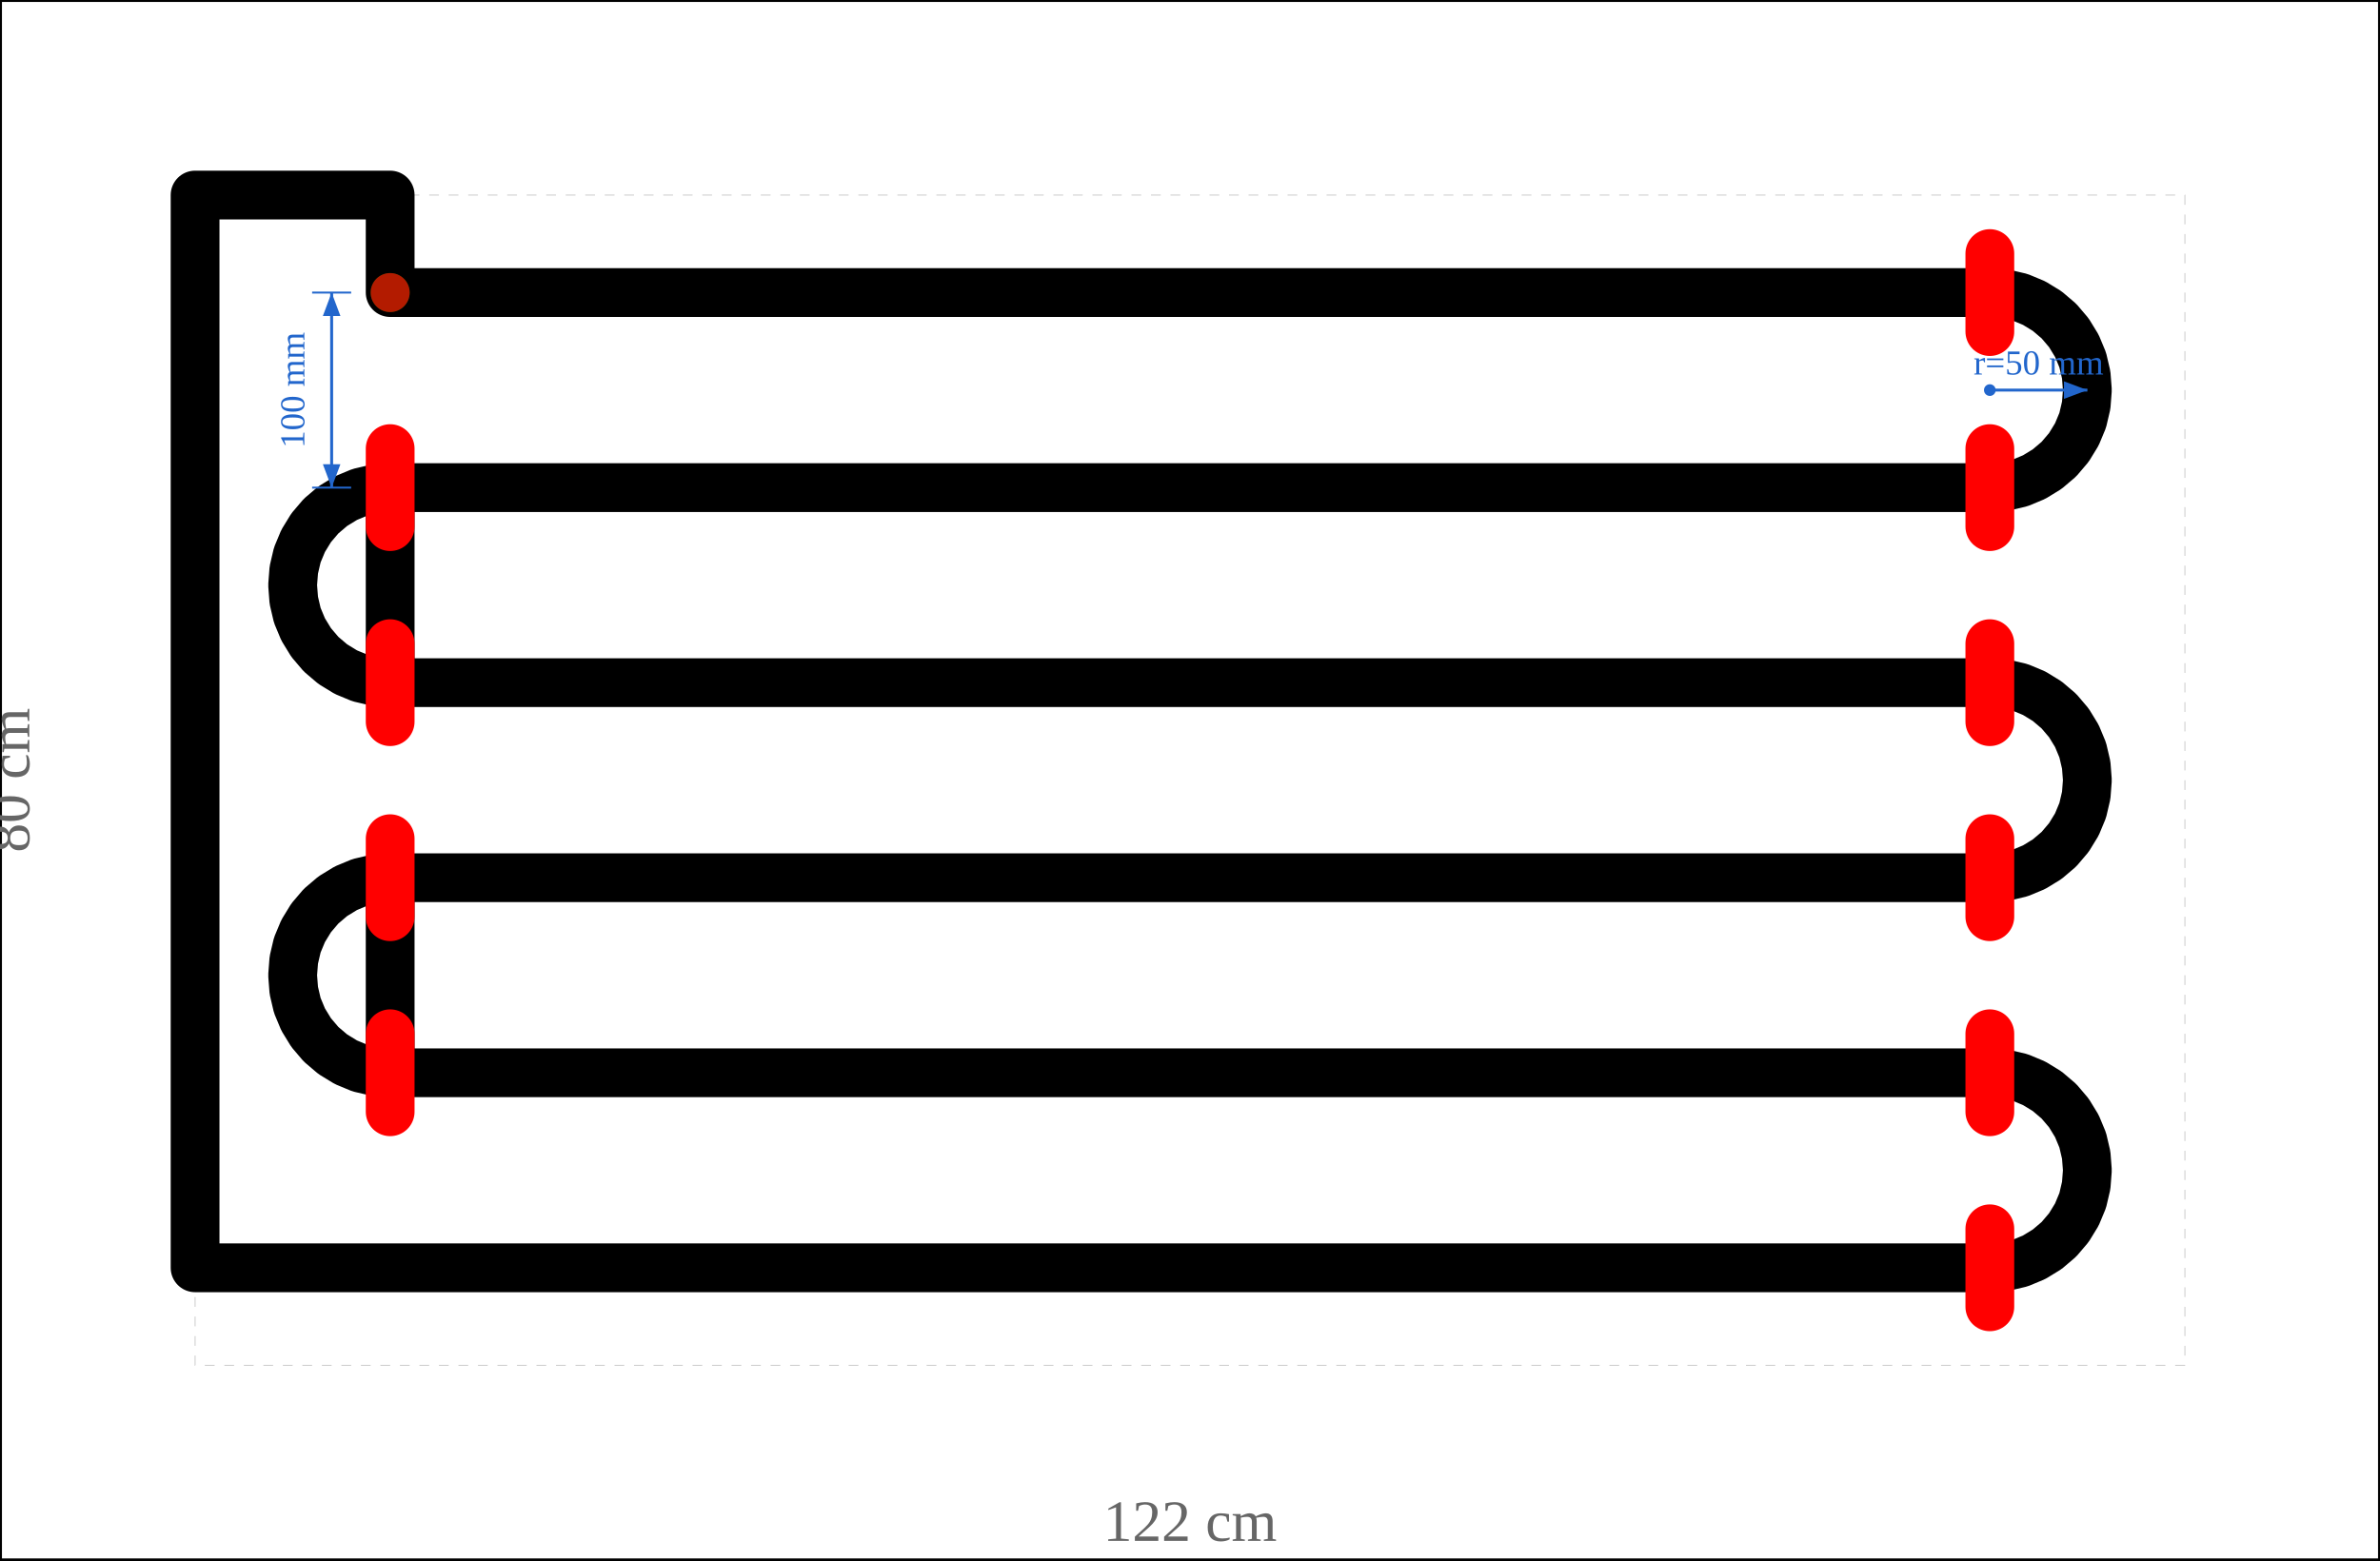
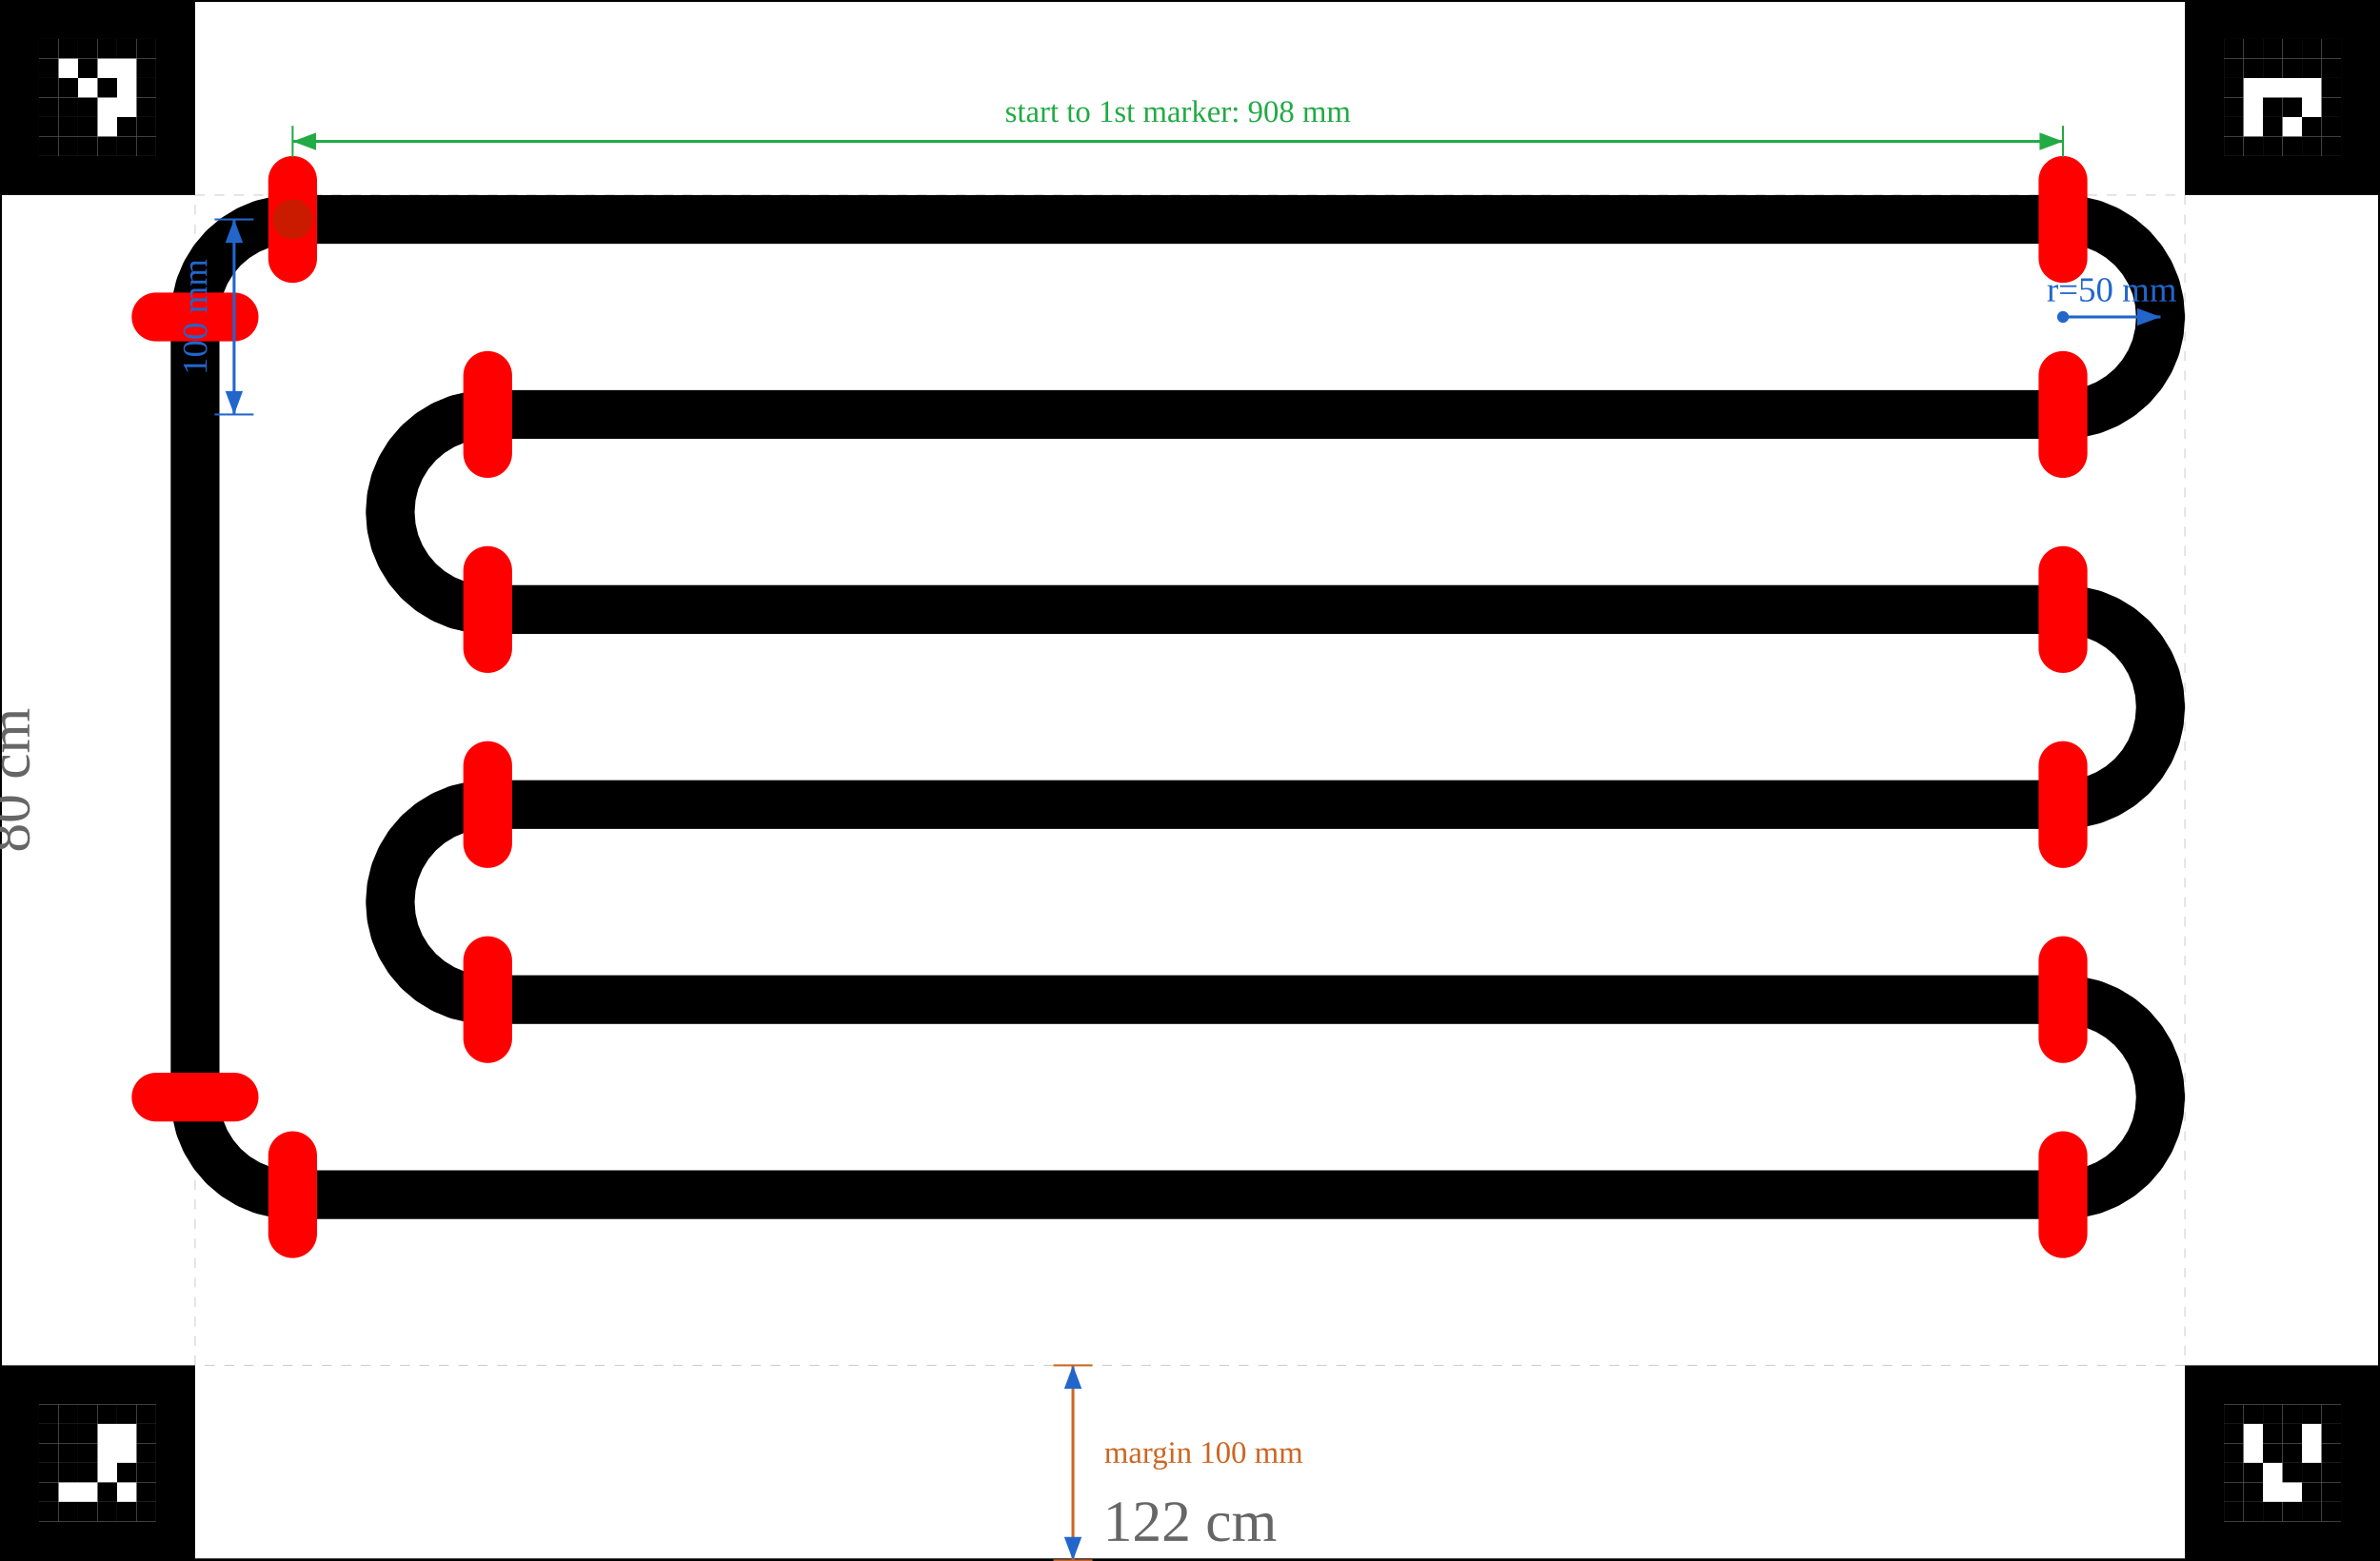
<svg xmlns="http://www.w3.org/2000/svg" width="1220.0mm" height="800.0mm" viewBox="0 0 1220.0 800.0">
  <defs>
    <marker id="arr" markerWidth="8" markerHeight="6" refX="8" refY="3" orient="auto">
      <path d="M0,0 L8,3 L0,6" fill="#2266cc" />
    </marker>
    <marker id="arr-rev" markerWidth="8" markerHeight="6" refX="0" refY="3" orient="auto">
      <path d="M8,0 L0,3 L8,6" fill="#2266cc" />
    </marker>
+     <marker id="arr-green" markerWidth="8" markerHeight="6" refX="8" refY="3" orient="auto">
+       <path d="M0,0 L8,3 L0,6" fill="#22aa44" />
+     </marker>
+     <marker id="arr-green-rev" markerWidth="8" markerHeight="6" refX="0" refY="3" orient="auto">
+       <path d="M8,0 L0,3 L8,6" fill="#22aa44" />
+     </marker>
  </defs>
  <rect x="0" y="0" width="1220.0" height="800.0" fill="white" stroke="black" stroke-width="2" />
  <rect x="100.0" y="100.0" width="1020.0" height="600.0" fill="none" stroke="#ccc" stroke-width="0.5" stroke-dasharray="5,5" />
-   <polyline points="200.0,150.0 1020.0,150.0 1020.0,150.0 1027.8,150.6 1035.5,152.4 1042.7,155.4 1049.4,159.5 1055.4,164.6 1060.5,170.6 1064.6,177.3 1067.6,184.5 1069.4,192.2 1070.0,200.0 1069.4,207.8 1067.6,215.5 1064.6,222.7 1060.5,229.4 1055.4,235.4 1049.4,240.5 1042.7,244.6 1035.5,247.6 1027.8,249.4 1020.0,250.0 1020.0,250.0 200.0,250.0 200.0,350.0 192.2,349.4 184.5,347.6 177.3,344.6 170.6,340.5 164.6,335.4 159.5,329.4 155.4,322.7 152.4,315.5 150.6,307.8 150.0,300.0 150.6,292.2 152.4,284.5 155.4,277.3 159.5,270.6 164.6,264.6 170.6,259.5 177.3,255.4 184.5,252.4 192.2,250.6 200.0,250.0 200.0,350.0 1020.0,350.0 1020.0,350.0 1027.8,350.6 1035.5,352.4 1042.7,355.4 1049.4,359.5 1055.4,364.6 1060.5,370.6 1064.6,377.3 1067.6,384.5 1069.4,392.2 1070.0,400.0 1069.4,407.8 1067.6,415.5 1064.6,422.7 1060.5,429.4 1055.4,435.4 1049.4,440.5 1042.7,444.6 1035.5,447.6 1027.8,449.4 1020.0,450.0 1020.0,450.0 200.0,450.0 200.0,550.0 192.2,549.4 184.5,547.6 177.3,544.6 170.6,540.5 164.6,535.4 159.5,529.4 155.4,522.7 152.4,515.5 150.6,507.8 150.0,500.0 150.6,492.2 152.4,484.5 155.4,477.3 159.5,470.6 164.6,464.6 170.6,459.5 177.3,455.4 184.5,452.4 192.2,450.6 200.0,450.0 200.0,550.0 1020.0,550.0 1020.0,550.0 1027.8,550.6 1035.5,552.4 1042.7,555.4 1049.4,559.5 1055.4,564.6 1060.5,570.6 1064.6,577.3 1067.6,584.5 1069.4,592.2 1070.0,600.0 1069.4,607.8 1067.6,615.5 1064.6,622.7 1060.5,629.4 1055.4,635.4 1049.4,640.5 1042.7,644.6 1035.5,647.6 1027.8,649.4 1020.0,650.0 1020.0,650.0 200.0,650.0 100.0,650.0 100.0,100.0 200.0,100.0 200.0,150.0" fill="none" stroke="black" stroke-width="25.0" stroke-linecap="round" stroke-linejoin="round" />
-   <line x1="1020.0" y1="130.0" x2="1020.0" y2="170.0" stroke="red" stroke-width="25.0" stroke-linecap="round" />
-   <line x1="1020.0" y1="230.0" x2="1020.0" y2="270.0" stroke="red" stroke-width="25.0" stroke-linecap="round" />
-   <line x1="200.0" y1="230.0" x2="200.0" y2="270.0" stroke="red" stroke-width="25.0" stroke-linecap="round" />
-   <line x1="200.0" y1="330.0" x2="200.0" y2="370.0" stroke="red" stroke-width="25.0" stroke-linecap="round" />
-   <line x1="1020.0" y1="330.0" x2="1020.0" y2="370.0" stroke="red" stroke-width="25.0" stroke-linecap="round" />
-   <line x1="1020.0" y1="430.0" x2="1020.0" y2="470.0" stroke="red" stroke-width="25.0" stroke-linecap="round" />
-   <line x1="200.0" y1="430.0" x2="200.0" y2="470.0" stroke="red" stroke-width="25.0" stroke-linecap="round" />
-   <line x1="200.0" y1="530.0" x2="200.0" y2="570.0" stroke="red" stroke-width="25.0" stroke-linecap="round" />
-   <line x1="1020.0" y1="530.0" x2="1020.0" y2="570.0" stroke="red" stroke-width="25.0" stroke-linecap="round" />
-   <line x1="1020.0" y1="630.0" x2="1020.0" y2="670.0" stroke="red" stroke-width="25.0" stroke-linecap="round" />
-   <line x1="170.0" y1="150.0" x2="170.0" y2="250.0" stroke="#2266cc" stroke-width="1.5" marker-start="url(#arr-rev)" marker-end="url(#arr)" />
-   <line x1="160.0" y1="150.0" x2="180.0" y2="150.0" stroke="#2266cc" stroke-width="1" />
-   <line x1="160.0" y1="250.0" x2="180.0" y2="250.0" stroke="#2266cc" stroke-width="1" />
-   <text x="156.0" y="200.0" text-anchor="middle" font-size="18" fill="#2266cc" transform="rotate(-90, 156.0, 200.0)">100 mm</text>
-   <line x1="1020.0" y1="200.0" x2="1070.0" y2="200.0" stroke="#2266cc" stroke-width="1.5" marker-end="url(#arr)" />
-   <circle cx="1020.0" cy="200.0" r="3" fill="#2266cc" />
-   <text x="1045.0" y="192.0" text-anchor="middle" font-size="18" fill="#2266cc">r=50 mm</text>
-   <circle cx="200.0" cy="150.0" r="10" fill="green" opacity="0.7" />
-   <circle cx="200.0" cy="150.0" r="10" fill="red" opacity="0.7" />
+   <rect x="0" y="0" width="100.0" height="100.0" fill="black" />
+   <rect x="20.0" y="20.0" width="60.0" height="60.0" fill="white" />
+   <rect x="20.0" y="20.0" width="10.0" height="10.0" fill="black" />
+   <rect x="30.0" y="20.0" width="10.0" height="10.0" fill="black" />
+   <rect x="40.0" y="20.0" width="10.0" height="10.0" fill="black" />
+   <rect x="50.0" y="20.0" width="10.0" height="10.0" fill="black" />
+   <rect x="60.0" y="20.0" width="10.0" height="10.0" fill="black" />
+   <rect x="70.0" y="20.0" width="10.0" height="10.0" fill="black" />
+   <rect x="20.0" y="30.0" width="10.0" height="10.0" fill="black" />
+   <rect x="40.0" y="30.0" width="10.0" height="10.0" fill="black" />
+   <rect x="70.0" y="30.0" width="10.0" height="10.0" fill="black" />
+   <rect x="20.0" y="40.0" width="10.0" height="10.0" fill="black" />
+   <rect x="30.0" y="40.0" width="10.0" height="10.0" fill="black" />
+   <rect x="50.0" y="40.0" width="10.0" height="10.0" fill="black" />
+   <rect x="70.0" y="40.0" width="10.0" height="10.0" fill="black" />
+   <rect x="20.0" y="50.0" width="10.0" height="10.0" fill="black" />
+   <rect x="30.0" y="50.0" width="10.0" height="10.0" fill="black" />
+   <rect x="40.0" y="50.0" width="10.0" height="10.0" fill="black" />
+   <rect x="70.0" y="50.0" width="10.0" height="10.0" fill="black" />
+   <rect x="20.0" y="60.0" width="10.0" height="10.0" fill="black" />
+   <rect x="30.0" y="60.0" width="10.0" height="10.0" fill="black" />
+   <rect x="40.0" y="60.0" width="10.0" height="10.0" fill="black" />
+   <rect x="60.0" y="60.0" width="10.0" height="10.0" fill="black" />
+   <rect x="70.0" y="60.0" width="10.0" height="10.0" fill="black" />
+   <rect x="20.0" y="70.0" width="10.0" height="10.0" fill="black" />
+   <rect x="30.0" y="70.0" width="10.0" height="10.0" fill="black" />
+   <rect x="40.0" y="70.0" width="10.0" height="10.0" fill="black" />
+   <rect x="50.0" y="70.0" width="10.0" height="10.0" fill="black" />
+   <rect x="60.0" y="70.0" width="10.0" height="10.0" fill="black" />
+   <rect x="70.0" y="70.0" width="10.0" height="10.0" fill="black" />
+   <rect x="1120.0" y="0" width="100.0" height="100.0" fill="black" />
+   <rect x="1140.0" y="20.0" width="60.0" height="60.0" fill="white" />
+   <rect x="1140.0" y="20.0" width="10.0" height="10.0" fill="black" />
+   <rect x="1150.0" y="20.0" width="10.0" height="10.0" fill="black" />
+   <rect x="1160.0" y="20.0" width="10.0" height="10.0" fill="black" />
+   <rect x="1170.0" y="20.0" width="10.0" height="10.0" fill="black" />
+   <rect x="1180.0" y="20.0" width="10.0" height="10.0" fill="black" />
+   <rect x="1190.0" y="20.0" width="10.0" height="10.0" fill="black" />
+   <rect x="1140.0" y="30.0" width="10.0" height="10.0" fill="black" />
+   <rect x="1150.0" y="30.0" width="10.0" height="10.0" fill="black" />
+   <rect x="1160.0" y="30.0" width="10.0" height="10.0" fill="black" />
+   <rect x="1170.0" y="30.0" width="10.0" height="10.0" fill="black" />
+   <rect x="1180.0" y="30.0" width="10.0" height="10.0" fill="black" />
+   <rect x="1190.0" y="30.0" width="10.0" height="10.0" fill="black" />
+   <rect x="1140.0" y="40.0" width="10.0" height="10.0" fill="black" />
+   <rect x="1190.0" y="40.0" width="10.0" height="10.0" fill="black" />
+   <rect x="1140.0" y="50.0" width="10.0" height="10.0" fill="black" />
+   <rect x="1160.0" y="50.0" width="10.0" height="10.0" fill="black" />
+   <rect x="1170.0" y="50.0" width="10.0" height="10.0" fill="black" />
+   <rect x="1190.0" y="50.0" width="10.0" height="10.0" fill="black" />
+   <rect x="1140.0" y="60.0" width="10.0" height="10.0" fill="black" />
+   <rect x="1160.0" y="60.0" width="10.0" height="10.0" fill="black" />
+   <rect x="1180.0" y="60.0" width="10.0" height="10.0" fill="black" />
+   <rect x="1190.0" y="60.0" width="10.0" height="10.0" fill="black" />
+   <rect x="1140.0" y="70.0" width="10.0" height="10.0" fill="black" />
+   <rect x="1150.0" y="70.0" width="10.0" height="10.0" fill="black" />
+   <rect x="1160.0" y="70.0" width="10.0" height="10.0" fill="black" />
+   <rect x="1170.0" y="70.0" width="10.0" height="10.0" fill="black" />
+   <rect x="1180.0" y="70.0" width="10.0" height="10.0" fill="black" />
+   <rect x="1190.0" y="70.0" width="10.0" height="10.0" fill="black" />
+   <rect x="0" y="700.0" width="100.0" height="100.0" fill="black" />
+   <rect x="20.0" y="720.0" width="60.0" height="60.0" fill="white" />
+   <rect x="20.0" y="720.0" width="10.0" height="10.0" fill="black" />
+   <rect x="30.0" y="720.0" width="10.0" height="10.0" fill="black" />
+   <rect x="40.0" y="720.0" width="10.0" height="10.0" fill="black" />
+   <rect x="50.0" y="720.0" width="10.0" height="10.0" fill="black" />
+   <rect x="60.0" y="720.0" width="10.0" height="10.0" fill="black" />
+   <rect x="70.0" y="720.0" width="10.0" height="10.0" fill="black" />
+   <rect x="20.0" y="730.0" width="10.0" height="10.0" fill="black" />
+   <rect x="30.0" y="730.0" width="10.0" height="10.0" fill="black" />
+   <rect x="40.0" y="730.0" width="10.0" height="10.0" fill="black" />
+   <rect x="70.0" y="730.0" width="10.0" height="10.0" fill="black" />
+   <rect x="20.0" y="740.0" width="10.0" height="10.0" fill="black" />
+   <rect x="30.0" y="740.0" width="10.0" height="10.0" fill="black" />
+   <rect x="40.0" y="740.0" width="10.0" height="10.0" fill="black" />
+   <rect x="70.0" y="740.0" width="10.0" height="10.0" fill="black" />
+   <rect x="20.0" y="750.0" width="10.0" height="10.0" fill="black" />
+   <rect x="30.0" y="750.0" width="10.0" height="10.0" fill="black" />
+   <rect x="40.0" y="750.0" width="10.0" height="10.0" fill="black" />
+   <rect x="60.0" y="750.0" width="10.0" height="10.0" fill="black" />
+   <rect x="70.0" y="750.0" width="10.0" height="10.0" fill="black" />
+   <rect x="20.0" y="760.0" width="10.0" height="10.0" fill="black" />
+   <rect x="50.0" y="760.0" width="10.0" height="10.0" fill="black" />
+   <rect x="70.0" y="760.0" width="10.0" height="10.0" fill="black" />
+   <rect x="20.0" y="770.0" width="10.0" height="10.0" fill="black" />
+   <rect x="30.0" y="770.0" width="10.0" height="10.0" fill="black" />
+   <rect x="40.0" y="770.0" width="10.0" height="10.0" fill="black" />
+   <rect x="50.0" y="770.0" width="10.0" height="10.0" fill="black" />
+   <rect x="60.0" y="770.0" width="10.0" height="10.0" fill="black" />
+   <rect x="70.0" y="770.0" width="10.0" height="10.0" fill="black" />
+   <rect x="1120.0" y="700.0" width="100.0" height="100.0" fill="black" />
+   <rect x="1140.0" y="720.0" width="60.0" height="60.0" fill="white" />
+   <rect x="1140.0" y="720.0" width="10.0" height="10.0" fill="black" />
+   <rect x="1150.0" y="720.0" width="10.0" height="10.0" fill="black" />
+   <rect x="1160.0" y="720.0" width="10.0" height="10.0" fill="black" />
+   <rect x="1170.0" y="720.0" width="10.0" height="10.0" fill="black" />
+   <rect x="1180.0" y="720.0" width="10.0" height="10.0" fill="black" />
+   <rect x="1190.0" y="720.0" width="10.0" height="10.0" fill="black" />
+   <rect x="1140.0" y="730.0" width="10.0" height="10.0" fill="black" />
+   <rect x="1160.0" y="730.0" width="10.0" height="10.0" fill="black" />
+   <rect x="1170.0" y="730.0" width="10.0" height="10.0" fill="black" />
+   <rect x="1190.0" y="730.0" width="10.0" height="10.0" fill="black" />
+   <rect x="1140.0" y="740.0" width="10.0" height="10.0" fill="black" />
+   <rect x="1160.0" y="740.0" width="10.0" height="10.0" fill="black" />
+   <rect x="1170.0" y="740.0" width="10.0" height="10.0" fill="black" />
+   <rect x="1190.0" y="740.0" width="10.0" height="10.0" fill="black" />
+   <rect x="1140.0" y="750.0" width="10.0" height="10.0" fill="black" />
+   <rect x="1150.0" y="750.0" width="10.0" height="10.0" fill="black" />
+   <rect x="1170.0" y="750.0" width="10.0" height="10.0" fill="black" />
+   <rect x="1180.0" y="750.0" width="10.0" height="10.0" fill="black" />
+   <rect x="1190.0" y="750.0" width="10.0" height="10.0" fill="black" />
+   <rect x="1140.0" y="760.0" width="10.0" height="10.0" fill="black" />
+   <rect x="1150.0" y="760.0" width="10.0" height="10.0" fill="black" />
+   <rect x="1180.0" y="760.0" width="10.0" height="10.0" fill="black" />
+   <rect x="1190.0" y="760.0" width="10.0" height="10.0" fill="black" />
+   <rect x="1140.0" y="770.0" width="10.0" height="10.0" fill="black" />
+   <rect x="1150.0" y="770.0" width="10.0" height="10.0" fill="black" />
+   <rect x="1160.0" y="770.0" width="10.0" height="10.0" fill="black" />
+   <rect x="1170.0" y="770.0" width="10.0" height="10.0" fill="black" />
+   <rect x="1180.0" y="770.0" width="10.0" height="10.0" fill="black" />
+   <rect x="1190.0" y="770.0" width="10.0" height="10.0" fill="black" />
+   <polyline points="150.0,112.5 250.0,112.5 1057.5,112.5 1057.5,112.5 1065.3,113.1 1073.0,114.9 1080.2,117.9 1086.9,122.0 1092.9,127.1 1098.0,133.1 1102.1,139.8 1105.1,147.0 1106.9,154.7 1107.5,162.5 1106.9,170.3 1105.1,178.0 1102.1,185.2 1098.0,191.9 1092.9,197.9 1086.9,203.0 1080.2,207.1 1073.0,210.1 1065.3,211.9 1057.5,212.5 1057.5,212.5 250.0,212.5 250.0,212.5 242.2,213.1 234.5,214.9 227.3,217.9 220.6,222.0 214.6,227.1 209.5,233.1 205.4,239.8 202.4,247.0 200.6,254.7 200.0,262.5 200.6,270.3 202.4,278.0 205.4,285.2 209.5,291.9 214.6,297.9 220.6,303.0 227.3,307.1 234.5,310.1 242.2,311.9 250.0,312.5 250.0,312.5 1057.5,312.5 1057.5,312.5 1065.3,313.1 1073.0,314.9 1080.2,317.9 1086.9,322.0 1092.9,327.1 1098.0,333.1 1102.1,339.8 1105.1,347.0 1106.9,354.7 1107.5,362.5 1106.9,370.3 1105.1,378.0 1102.1,385.2 1098.0,391.9 1092.9,397.9 1086.9,403.0 1080.2,407.1 1073.0,410.1 1065.3,411.9 1057.5,412.5 1057.5,412.5 250.0,412.5 250.0,412.5 242.2,413.1 234.5,414.9 227.3,417.9 220.6,422.0 214.6,427.1 209.5,433.1 205.4,439.8 202.4,447.0 200.6,454.7 200.0,462.5 200.6,470.3 202.4,478.0 205.4,485.2 209.5,491.9 214.6,497.9 220.6,503.0 227.3,507.1 234.5,510.1 242.2,511.9 250.0,512.5 250.0,512.5 1057.5,512.5 1057.5,512.5 1065.3,513.1 1073.0,514.9 1080.2,517.9 1086.9,522.0 1092.9,527.1 1098.0,533.1 1102.1,539.8 1105.1,547.0 1106.9,554.7 1107.5,562.5 1106.9,570.3 1105.1,578.0 1102.1,585.2 1098.0,591.9 1092.9,597.9 1086.9,603.0 1080.2,607.1 1073.0,610.1 1065.3,611.9 1057.5,612.5 1057.5,612.5 250.0,612.5 150.0,612.5 150.0,612.5 142.2,611.9 134.5,610.1 127.3,607.1 120.6,603.0 114.6,597.9 109.5,591.9 105.4,585.2 102.4,578.0 100.6,570.3 100.0,562.5 100.0,162.5 100.0,162.5 100.6,154.7 102.4,147.0 105.4,139.8 109.5,133.1 114.6,127.1 120.6,122.0 127.3,117.9 134.5,114.9 142.2,113.1 150.0,112.5" fill="none" stroke="black" stroke-width="25.0" stroke-linecap="round" stroke-linejoin="round" />
+   <line x1="1057.5" y1="92.5" x2="1057.5" y2="132.5" stroke="red" stroke-width="25.0" stroke-linecap="round" />
+   <line x1="1057.5" y1="192.5" x2="1057.5" y2="232.5" stroke="red" stroke-width="25.0" stroke-linecap="round" />
+   <line x1="250.0" y1="192.5" x2="250.0" y2="232.5" stroke="red" stroke-width="25.0" stroke-linecap="round" />
+   <line x1="250.0" y1="292.5" x2="250.0" y2="332.5" stroke="red" stroke-width="25.0" stroke-linecap="round" />
+   <line x1="1057.5" y1="292.5" x2="1057.5" y2="332.5" stroke="red" stroke-width="25.0" stroke-linecap="round" />
+   <line x1="1057.5" y1="392.5" x2="1057.5" y2="432.5" stroke="red" stroke-width="25.0" stroke-linecap="round" />
+   <line x1="250.0" y1="392.5" x2="250.0" y2="432.5" stroke="red" stroke-width="25.0" stroke-linecap="round" />
+   <line x1="250.0" y1="492.5" x2="250.0" y2="532.5" stroke="red" stroke-width="25.0" stroke-linecap="round" />
+   <line x1="1057.5" y1="492.5" x2="1057.5" y2="532.5" stroke="red" stroke-width="25.0" stroke-linecap="round" />
+   <line x1="1057.5" y1="592.5" x2="1057.5" y2="632.5" stroke="red" stroke-width="25.0" stroke-linecap="round" />
+   <line x1="150.0" y1="592.5" x2="150.0" y2="632.5" stroke="red" stroke-width="25.0" stroke-linecap="round" />
+   <line x1="80.0" y1="562.5" x2="120.0" y2="562.5" stroke="red" stroke-width="25.0" stroke-linecap="round" />
+   <line x1="80.0" y1="162.5" x2="120.0" y2="162.5" stroke="red" stroke-width="25.0" stroke-linecap="round" />
+   <line x1="150.0" y1="92.5" x2="150.0" y2="132.5" stroke="red" stroke-width="25.0" stroke-linecap="round" />
+   <line x1="120.0" y1="112.5" x2="120.0" y2="212.5" stroke="#2266cc" stroke-width="1.5" marker-start="url(#arr-rev)" marker-end="url(#arr)" />
+   <line x1="110.0" y1="112.5" x2="130.0" y2="112.5" stroke="#2266cc" stroke-width="1" />
+   <line x1="110.0" y1="212.5" x2="130.0" y2="212.5" stroke="#2266cc" stroke-width="1" />
+   <text x="106.0" y="162.5" text-anchor="middle" font-size="18" fill="#2266cc" transform="rotate(-90, 106.0, 162.5)">100 mm</text>
+   <line x1="1057.5" y1="162.5" x2="1107.5" y2="162.5" stroke="#2266cc" stroke-width="1.5" marker-end="url(#arr)" />
+   <circle cx="1057.5" cy="162.5" r="3" fill="#2266cc" />
+   <text x="1082.5" y="154.5" text-anchor="middle" font-size="18" fill="#2266cc">r=50 mm</text>
+   <circle cx="150.0" cy="112.5" r="10" fill="green" opacity="0.7" />
+   <circle cx="150.0" cy="112.5" r="10" fill="red" opacity="0.7" />
+   <line x1="150.0" y1="72.5" x2="1057.5" y2="72.5" stroke="#22aa44" stroke-width="1.5" marker-start="url(#arr-green-rev)" marker-end="url(#arr-green)" />
+   <line x1="150.0" y1="64.5" x2="150.0" y2="80.5" stroke="#22aa44" stroke-width="1" />
+   <line x1="1057.5" y1="64.5" x2="1057.5" y2="80.5" stroke="#22aa44" stroke-width="1" />
+   <text x="603.8" y="62.5" text-anchor="middle" font-size="16" fill="#22aa44">start to 1st marker: 908 mm</text>
+   <line x1="550.0" y1="800.0" x2="550.0" y2="700.0" stroke="#cc6622" stroke-width="1.5" marker-start="url(#arr-rev)" marker-end="url(#arr)" />
+   <line x1="540.0" y1="800.0" x2="560.0" y2="800.0" stroke="#cc6622" stroke-width="1" />
+   <line x1="540.0" y1="700.0" x2="560.0" y2="700.0" stroke="#cc6622" stroke-width="1" />
+   <text x="566.0" y="750.0" text-anchor="start" font-size="16" fill="#cc6622">margin 100 mm</text>
  <text x="610.0" y="790.0" text-anchor="middle" font-size="30" fill="#666">122 cm</text>
  <text x="15" y="400.0" text-anchor="middle" font-size="30" fill="#666" transform="rotate(-90, 15, 400.0)">80 cm</text>
</svg>
